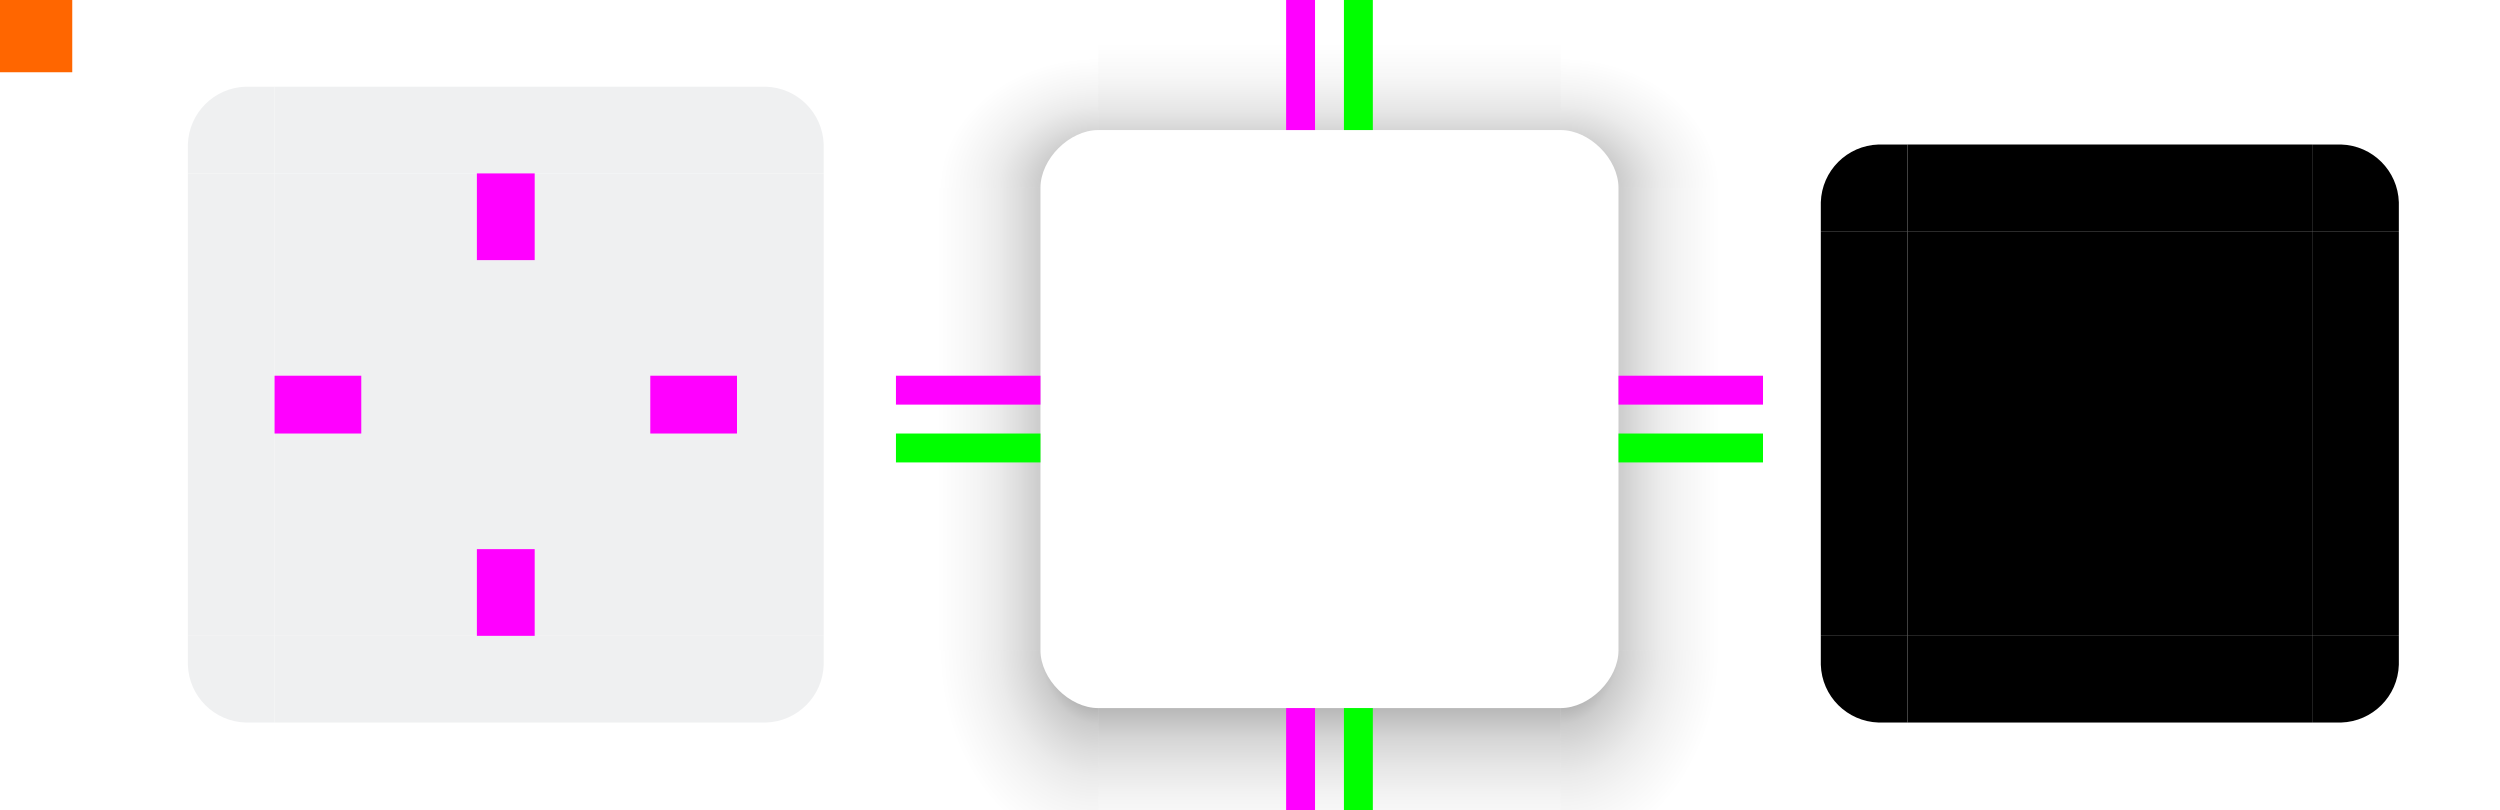
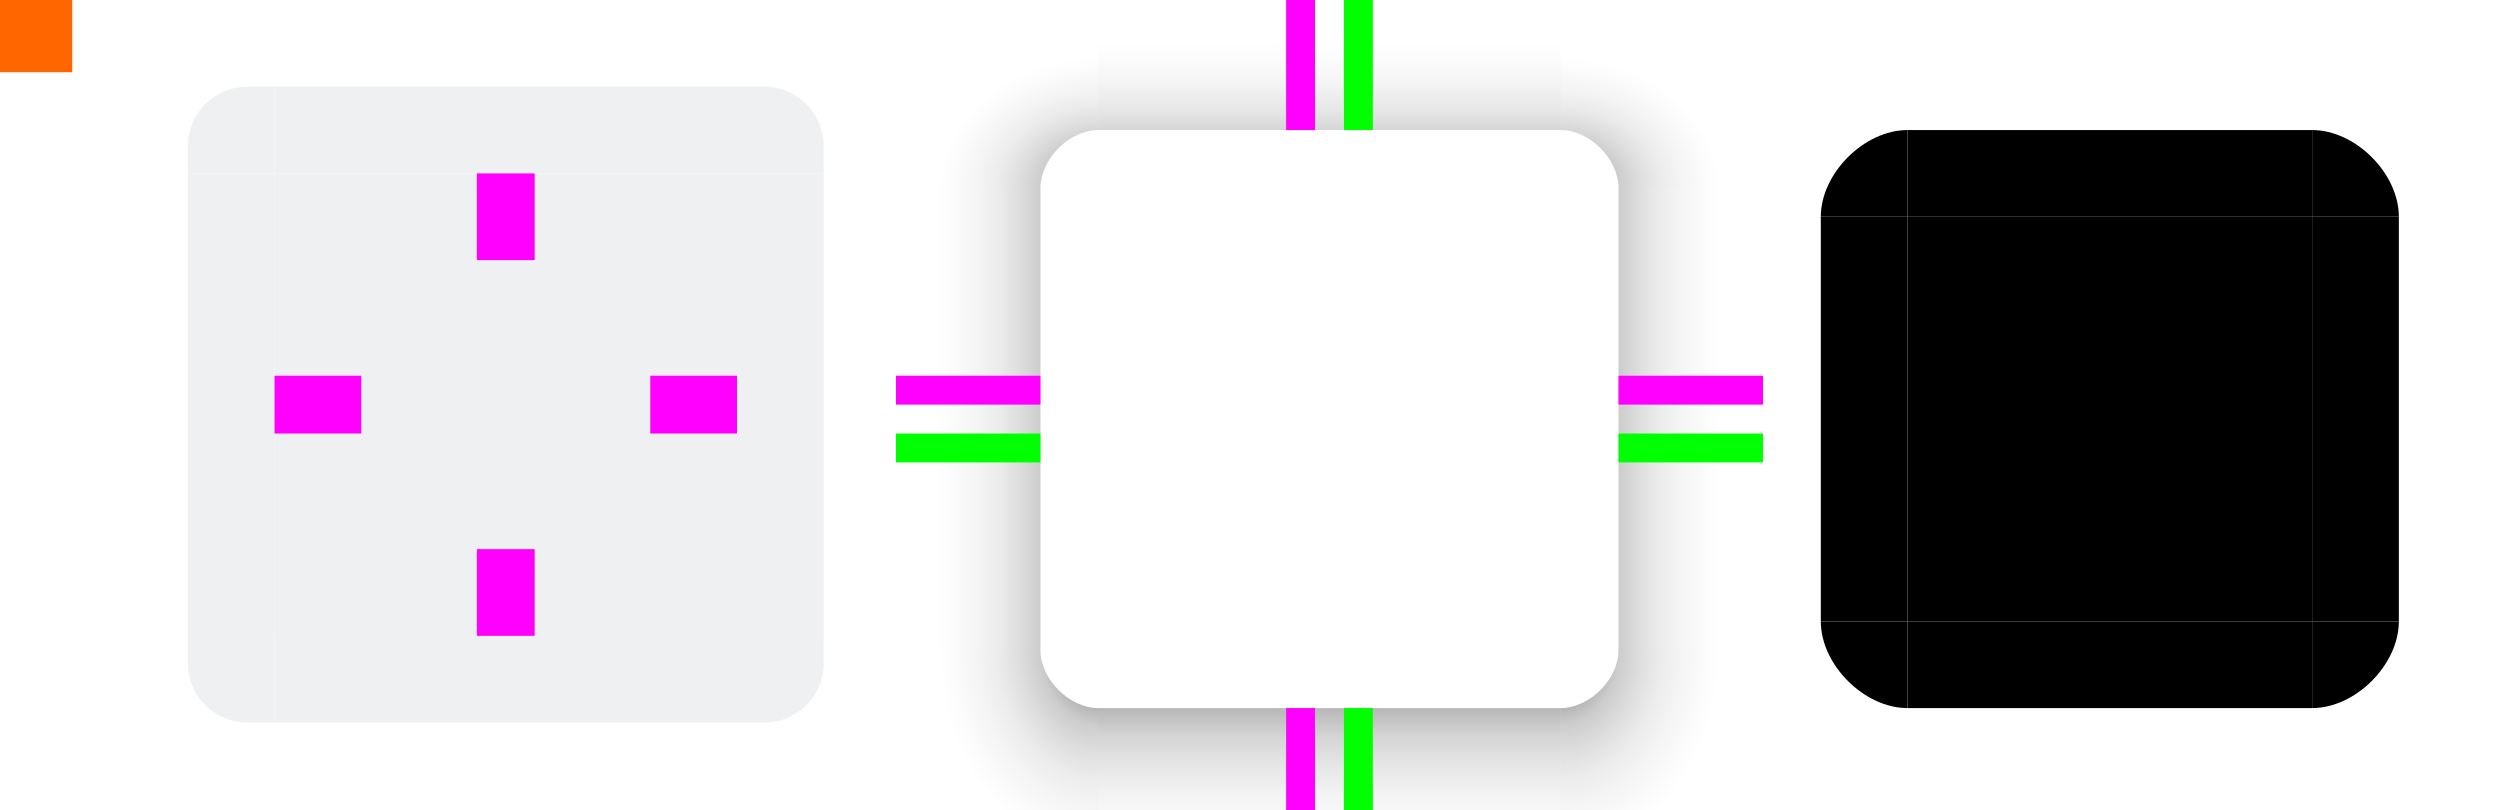
<svg xmlns="http://www.w3.org/2000/svg" xmlns:xlink="http://www.w3.org/1999/xlink" width="173" height="56" viewBox="0 0 173 56" id="svg2" version="1.1">
  <style type="text/css" id="current-color-scheme">
      .ColorScheme-Text {
        color:#31363b;
        stop-color:#31363b;
      }
      .ColorScheme-Background {
        color:#eff0f1;
        stop-color:#eff0f1;
      }
      .ColorScheme-Highlight {
        color:#3daee9;
        stop-color:#3daee9;
      }
      .ColorScheme-ViewText {
        color:#31363b;
        stop-color:#31363b;
      }
      .ColorScheme-ViewBackground {
        color:#fcfcfc;
        stop-color:#fcfcfc;
      }
      .ColorScheme-ViewHover {
        color:#93cee9;
        stop-color:#93cee9;
      }
      .ColorScheme-ViewFocus{
        color:#3daee9;
        stop-color:#3daee9;
      }
      .ColorScheme-ButtonText {
        color:#31363b;
        stop-color:#31363b;
      }
      .ColorScheme-ButtonBackground {
        color:#eff0f1;
        stop-color:#eff0f1;
      }
      .ColorScheme-ButtonHover {
        color:#93cee9;
        stop-color:#93cee9;
      }
      .ColorScheme-ButtonFocus{
        color:#3daee9;
        stop-color:#3daee9;
      }
      </style>
  <defs id="defs4">
    <style type="text/css" id="style22">
      .ColorScheme-Text {
        color:#31363b;
      }
      .ColorScheme-Background {
        color:#eff0f1;
      }
      .ColorScheme-Highlight {
        color:#3daee9;
      }
      .ColorScheme-ViewText {
        color:#31363b;
      }
      .ColorScheme-ViewBackground {
        color:#fcfcfc;
      }
      .ColorScheme-ViewHover {
        color:#93cee9;
      }
      .ColorScheme-ViewFocus{
        color:#3daee9;
      }
      .ColorScheme-ButtonText {
        color:#31363b;
      }
      .ColorScheme-ButtonBackground {
        color:#eff0f1;
      }
      .ColorScheme-ButtonHover {
        color:#93cee9;
      }
      .ColorScheme-ButtonFocus{
        color:#3daee9;
      }
      </style>
    <style id="current-color-scheme-2" type="text/css">
      .ColorScheme-Text {
        color:#7B7C7E;
      }
      .ColorScheme-Background{
        color:#EFF0F1;
      }
      .ColorScheme-Highlight{
        color:#3DAEE6;
      }
      .ColorScheme-ViewText {
        color:#7B7C7E;
      }
      .ColorScheme-ViewBackground{
        color:#FCFCFC;
      }
      .ColorScheme-ViewHover {
        color:#3DAEE6;
      }
      .ColorScheme-ViewFocus{
        color:#1E92FF;
      }
      .ColorScheme-ButtonText {
        color:#7B7C7E;
      }
      .ColorScheme-ButtonBackground{
        color:#EFF0F1;
      }
      .ColorScheme-ButtonHover {
        color:#3DAEE6;
      }
      .ColorScheme-ButtonFocus{
        color:#1E92FF;
      }
</style>
    <linearGradient id="linearGradient3828-0">
      <stop id="stop3830-7" offset="0" style="stop-color:#232629;stop-opacity:0.239" />
      <stop style="stop-color:#1a1c1e;stop-opacity:0.239" offset="0.33" id="stop3836-9" />
      <stop style="stop-color:#111314;stop-opacity:0.098" offset="0.66" id="stop3832-0" />
      <stop id="stop3834-0" offset="1" style="stop-color:#000000;stop-opacity:0;" />
    </linearGradient>
    <linearGradient id="linearGradient3809-3">
      <stop id="stop3811-1" offset="0" style="stop-color:#232629;stop-opacity:0.239;" />
      <stop style="stop-color:#111314;stop-opacity:0.098;" offset="0.5" id="stop3817-3" />
      <stop id="stop3815-2" offset="1" style="stop-color:#000000;stop-opacity:0;" />
    </linearGradient>
    <linearGradient xlink:href="#linearGradient2457" id="linearGradient2429" gradientUnits="userSpaceOnUse" gradientTransform="matrix(4.31943,0,0,3.455571,787.6488,-766.2861)" x1="27.715" y1="195.13" x2="29.104" y2="195.13" />
    <linearGradient id="linearGradient2457">
      <stop style="stop-color:#000000;stop-opacity:0" offset="0" id="stop2445" />
      <stop style="stop-color:#000000;stop-opacity:0.016" offset="0.2" id="stop2447" />
      <stop style="stop-color:#000000;stop-opacity:0.035" offset="0.4" id="stop2449" />
      <stop style="stop-color:#000000;stop-opacity:0.067" offset="0.6" id="stop2451" />
      <stop style="stop-color:#000000;stop-opacity:0.102" offset="0.8" id="stop2453" />
      <stop style="stop-color:#000000;stop-opacity:0.161" offset="1" id="stop2455" />
    </linearGradient>
    <linearGradient xlink:href="#linearGradient2597" id="linearGradient2477" gradientUnits="userSpaceOnUse" gradientTransform="matrix(7.559086,0,0,3.455568,-1173.363,-582.2857)" x1="27.781" y1="194.998" x2="29.104" y2="194.998" />
    <linearGradient id="linearGradient2597">
      <stop style="stop-color:#000000;stop-opacity:0" offset="0" id="stop2585" />
      <stop style="stop-color:#000000;stop-opacity:0.016" offset="0.2" id="stop2587" />
      <stop style="stop-color:#000000;stop-opacity:0.047" offset="0.4" id="stop2589" />
      <stop style="stop-color:#000000;stop-opacity:0.098" offset="0.6" id="stop2591" />
      <stop style="stop-color:#000000;stop-opacity:0.165" offset="0.8" id="stop2593" />
      <stop style="stop-color:#000000;stop-opacity:0.282" offset="1" id="stop2595" />
    </linearGradient>
    <linearGradient xlink:href="#linearGradient2407" id="linearGradient2425" gradientUnits="userSpaceOnUse" gradientTransform="matrix(5.399308,0,0,3.455566,-269.1425,-1607.648)" x1="27.808" y1="195.13" x2="29.104" y2="195.13" />
    <linearGradient id="linearGradient2407">
      <stop style="stop-color:#000000;stop-opacity:0" offset="0" id="stop2403" />
      <stop style="stop-color:#000000;stop-opacity:0.02" offset="0.2" id="stop2417" />
      <stop style="stop-color:#000000;stop-opacity:0.043" offset="0.4" id="stop2415" />
      <stop style="stop-color:#000000;stop-opacity:0.078" offset="0.6" id="stop2413" />
      <stop style="stop-color:#000000;stop-opacity:0.133" offset="0.8" id="stop2411" />
      <stop style="stop-color:#000000;stop-opacity:0.2" offset="1" id="stop2405" />
    </linearGradient>
    <linearGradient xlink:href="#linearGradient2407" id="linearGradient2409" x1="27.781" y1="194.998" x2="29.104" y2="194.998" gradientUnits="userSpaceOnUse" gradientTransform="matrix(5.399332,0,0,3.455558,-85.14303,259.0784)" />
    <radialGradient xlink:href="#linearGradient2559" id="radialGradient2563" gradientUnits="userSpaceOnUse" gradientTransform="matrix(1.415953e-7,10.58267,-8.314997,4.9244435e-6,1702.127,626.4281)" cx="30.515" cy="191.717" fx="30.515" fy="191.717" r="1.323" />
    <linearGradient id="linearGradient2559">
      <stop style="stop-color:#000000;stop-opacity:0.604" offset="0" id="stop2545" />
      <stop style="stop-color:#000000;stop-opacity:0.2" offset="0.365" id="stop2547" />
      <stop style="stop-color:#000000;stop-opacity:0.133" offset="0.496" id="stop2549" />
      <stop style="stop-color:#000000;stop-opacity:0.078" offset="0.626" id="stop2551" />
      <stop style="stop-color:#000000;stop-opacity:0.043" offset="0.76" id="stop2553" />
      <stop style="stop-color:#000000;stop-opacity:0.02" offset="0.88" id="stop2555" />
      <stop style="stop-color:#000000;stop-opacity:0;" offset="1" id="stop2557" />
    </linearGradient>
    <radialGradient xlink:href="#linearGradient2559" id="radialGradient1237" gradientUnits="userSpaceOnUse" gradientTransform="matrix(-1.415953e-7,10.58267,8.314997,4.9244435e-6,-1518.127,626.4282)" cx="30.515" cy="191.717" fx="30.515" fy="191.717" r="1.323" />
    <radialGradient xlink:href="#linearGradient2559" id="radialGradient1241" gradientUnits="userSpaceOnUse" gradientTransform="matrix(-3.0136119e-5,-6.803094,8.314997,-3.9925258e-5,-1518.126,1124.968)" cx="30.515" cy="191.717" fx="30.515" fy="191.717" r="1.323" />
    <radialGradient xlink:href="#linearGradient2559" id="radialGradient1301" gradientUnits="userSpaceOnUse" gradientTransform="matrix(3.0136119e-5,-6.803094,-8.314997,-3.9925258e-5,1702.126,1124.968)" cx="30.515" cy="191.717" fx="30.515" fy="191.717" r="1.323" />
  </defs>
  <g id="layer1" transform="translate(0,-904.3622)">
    <rect style="opacity:1;fill:#ff6600;fill-opacity:1;stroke:none" id="hint-tile-center" width="5" height="5" x="0" y="904.362" />
    <g id="top">
      <rect y="-51" x="-916.362" height="32" width="6" id="rect4152" style="opacity:1;fill:currentColor;fill-opacity:1;stroke:none" transform="matrix(0,-1,-1,0,0,0)" class="ColorScheme-Background" />
    </g>
    <g id="bottom">
      <rect transform="matrix(0,1,-1,0,0,0)" style="opacity:1;fill:currentColor;fill-opacity:1;stroke:none" id="rect4148" width="6" height="32" x="948.362" y="-51" class="ColorScheme-Background" />
    </g>
    <g id="left">
      <rect transform="scale(-1,1)" style="opacity:1;fill:currentColor;fill-opacity:1;stroke:none" id="rect4144" width="6" height="32" x="-19" y="916.362" class="ColorScheme-Background" />
    </g>
    <g id="right">
      <rect y="916.362" x="51" height="32" width="6" id="rect4140" style="opacity:1;fill:currentColor;fill-opacity:1;stroke:none" class="ColorScheme-Background" />
    </g>
    <g id="center">
      <rect y="916.362" x="19" height="32" width="32" id="rect4401" style="opacity:1;fill:none;fill-opacity:1;stroke:none" />
      <rect style="opacity:1;fill:currentColor;fill-opacity:1;stroke:none" id="rect4138" width="32" height="32" x="19" y="916.362" class="ColorScheme-Background" />
    </g>
    <rect style="fill:#ff00ff;fill-opacity:1;stroke:none" id="hint-top-margin" width="4" height="6" x="33" y="916.362" />
    <rect y="942.362" x="33" height="6" width="4" id="hint-bottom-margin" style="fill:#ff00ff;fill-opacity:1;stroke:none" />
    <rect y="-51" x="930.362" height="6" width="4" id="hint-right-margin" style="fill:#ff00ff;fill-opacity:1;stroke:none" transform="matrix(0,1,-1,0,0,0)" />
    <rect style="fill:#ff00ff;fill-opacity:1;stroke:none" id="hint-left-margin" width="4" height="6" x="930.362" y="-25" transform="matrix(0,1,-1,0,0,0)" />
    <rect style="fill:#00ff00;fill-opacity:1;stroke:none" id="hint-top-inset" width="4" height="0" x="33" y="904.362" />
    <rect y="954.362" x="33" height="0" width="4" id="hint-bottom-inset" style="fill:#00ff00;fill-opacity:1;stroke:none" />
    <rect style="fill:#00ff00;fill-opacity:1;stroke:none" id="hint-left-inset" width="4" height="0" x="930.362" y="-13" transform="matrix(0,1,-1,0,0,0)" />
    <text id="text4270" y="134.595" x="195.142" style="font-style:normal;font-variant:normal;font-weight:bold;font-stretch:normal;font-size:14px;line-height:125%;font-family:'Gill Sans';text-align:justify;writing-mode:lr-tb;text-anchor:start;fill:#000000;fill-opacity:1;stroke:none" xml:space="preserve" />
    <g style="opacity:0.979" transform="matrix(-0.75,0,0,0.75,130.3076,670.8414)" id="g3041" />
-     <rect y="914.362" x="132" height="6" width="28" style="opacity:1;fill:#000000;fill-opacity:1;stroke:none;stroke-width:0.928;stroke-linecap:round;stroke-linejoin:round;stroke-miterlimit:4;stroke-dasharray:none;stroke-dashoffset:0;stroke-opacity:1;paint-order:normal" id="mask-top" />
-     <rect y="920.362" x="132" height="28" width="28" style="opacity:1;fill:#000000;fill-opacity:1;stroke:none;stroke-width:2.005;stroke-linecap:round;stroke-linejoin:round;stroke-miterlimit:4;stroke-dasharray:none;stroke-dashoffset:0;stroke-opacity:1;paint-order:normal" id="mask-center" />
-     <rect transform="scale(1,-1)" y="-954.362" x="132" height="6" width="28" style="opacity:1;fill:#000000;fill-opacity:1;stroke:none;stroke-width:0.928;stroke-linecap:round;stroke-linejoin:round;stroke-miterlimit:4;stroke-dasharray:none;stroke-dashoffset:0;stroke-opacity:1;paint-order:normal" id="mask-bottom" />
-     <rect transform="rotate(90)" y="-132" x="920.362" height="6" width="28" style="opacity:1;fill:#000000;fill-opacity:1;stroke:none;stroke-width:0.928;stroke-linecap:round;stroke-linejoin:round;stroke-miterlimit:4;stroke-dasharray:none;stroke-dashoffset:0;stroke-opacity:1;paint-order:normal" id="mask-left" />
-     <rect transform="rotate(90)" y="-166" x="920.362" height="6" width="28" style="opacity:1;fill:#000000;fill-opacity:1;stroke:none;stroke-width:0.928;stroke-linecap:round;stroke-linejoin:round;stroke-miterlimit:4;stroke-dasharray:none;stroke-dashoffset:0;stroke-opacity:1;paint-order:normal" id="mask-right" />
    <path class="ColorScheme-Background" style="opacity:1;fill:currentColor;stroke-width:2" d="m 17,910.362 c -2.183,0.067 -3.933,1.817 -4,4 v 2 h 6 v -6 z" id="topleft" />
    <path id="topright" d="m 57,914.362 c -0.067,-2.183 -1.817,-3.933 -4,-4 h -2 v 6 h 6 z" style="opacity:1;fill:currentColor;stroke-width:2" class="ColorScheme-Background" />
    <path class="ColorScheme-Background" style="opacity:1;fill:currentColor;stroke-width:2" d="m 53,954.362 c 2.183,-0.067 3.933,-1.817 4,-4 v -2 h -6 v 6 z" id="bottomright" />
    <path id="bottomleft" d="m 13,950.362 c 0.067,2.183 1.817,3.933 4,4 h 2 v -6 h -6 z" style="opacity:1;fill:currentColor;stroke-width:2" class="ColorScheme-Background" />
-     <path style="opacity:1;fill:#000000;fill-opacity:1;stroke-width:2" d="m 126,950.362 c 0.067,2.183 1.817,3.933 4,4 h 2 v -6 h -6 z" id="mask-bottomleft" />
-     <path id="mask-bottomright" d="m 162,954.362 c 2.183,-0.067 3.933,-1.817 4,-4 v -2 h -6 v 6 z" style="opacity:1;fill:#000000;fill-opacity:1;stroke-width:2" />
-     <path style="opacity:1;fill:#000000;fill-opacity:1;stroke-width:2" d="m 166,918.362 c -0.067,-2.183 -1.817,-3.933 -4,-4 h -2 v 6 h 6 z" id="mask-topright" />
-     <path id="mask-topleft" d="m 130,914.362 c -2.183,0.067 -3.933,1.817 -4,4 v 2 h 6 v -6 z" style="opacity:1;fill:#000000;fill-opacity:1;stroke-width:2" />
    <g id="g2554" transform="translate(0,2.1382812e-5)">
      <g id="shadow-center" transform="translate(56.93931,1)">
        <rect style="opacity:1;fill:none;fill-opacity:1;stroke:none" id="rect4908" width="32" height="32" x="19" y="916.362" />
        <rect y="916.362" x="19" height="32" width="32" id="rect4910" style="opacity:1;fill:none;fill-opacity:1;stroke:none" />
      </g>
      <rect style="fill:url(#linearGradient2429);fill-opacity:1;stroke-width:1.024;stroke-linecap:round;stroke-linejoin:bevel" id="shadow-top" width="10" height="32" x="903.362" y="-108" ry="0" transform="rotate(90)" />
      <rect y="903.362" x="89" height="10" width="2" id="shadow-hint-top-margin" style="fill:#ff00ff;fill-opacity:1;stroke:none;stroke-width:0.823" />
      <rect style="fill:url(#linearGradient2477);fill-opacity:1;stroke-width:1.354;stroke-linecap:round;stroke-linejoin:bevel" id="shadow-bottom" width="10" height="32" x="-963.362" y="76" ry="0" transform="rotate(-90)" />
      <rect style="fill:#ff00ff;fill-opacity:1;stroke:none;stroke-width:0.816" id="shadow-hint-bottom-margin" width="2" height="10" x="89" y="953.362" />
      <rect style="fill:url(#linearGradient2425);fill-opacity:1;stroke-width:1.145;stroke-linecap:round;stroke-linejoin:bevel" id="shadow-right" width="10" height="32" x="-122" y="-949.362" ry="0" transform="scale(-1)" />
      <rect transform="rotate(90)" style="fill:#ff00ff;fill-opacity:1;stroke:none;stroke-width:0.816" id="shadow-hint-right-margin" width="2" height="10" x="930.362" y="-122" />
      <rect style="fill:url(#linearGradient2409);fill-opacity:1;stroke-width:1.145;stroke-linecap:round;stroke-linejoin:bevel" id="shadow-left" width="10" height="32" x="62" y="917.362" ry="0" />
      <rect transform="rotate(90)" y="-72" x="930.362" height="10" width="2" id="shadow-hint-left-margin" style="fill:#ff00ff;fill-opacity:1;stroke:none;stroke-width:0.816" />
      <rect y="903.362" x="93" height="10" width="2" id="shadow-hint-top-inset" style="fill:#00ff00;fill-opacity:1;stroke:none;stroke-width:0.816" />
      <rect style="fill:#00ff00;fill-opacity:1;stroke:none;stroke-width:0.816" id="shadow-hint-bottom-inset" width="2" height="10" x="93" y="953.362" />
      <rect transform="rotate(90)" style="fill:#00ff00;fill-opacity:1;stroke:none;stroke-width:0.817" id="shadow-hint-right-inset" width="2" height="10" x="934.362" y="-122" />
      <rect transform="rotate(90)" y="-72" x="934.362" height="10" width="2" id="shadow-hint-left-inset" style="fill:#00ff00;fill-opacity:1;stroke:none;stroke-width:0.817" />
      <path style="fill:url(#radialGradient2563);fill-opacity:1;stroke:none;stroke-width:1.25px;stroke-linecap:butt;stroke-linejoin:miter;stroke-opacity:1" d="m 112,949.362 c 0,2 -2,4 -4,4 v 10 c 6.89,0 14,-7.147 14,-14 z" id="shadow-bottomright" />
      <path style="fill:url(#radialGradient1237);fill-opacity:1;stroke:none;stroke-width:1.25px;stroke-linecap:butt;stroke-linejoin:miter;stroke-opacity:1" d="m 72,949.362 c 0,2 2,4 4,4 v 10 c -6.89,0 -14,-7.147 -14,-14 z" id="shadow-bottomleft" />
      <path style="fill:url(#radialGradient1241);fill-opacity:1;stroke:none;stroke-width:1.25px;stroke-linecap:butt;stroke-linejoin:miter;stroke-opacity:1" d="m 72,917.362 c 0,-2 2,-4 4,-4 v -10 c -6.89,0 -14,7.147 -14,14 z" id="shadow-topleft" />
      <path style="fill:url(#radialGradient1301);fill-opacity:1;stroke:none;stroke-width:1.25px;stroke-linecap:butt;stroke-linejoin:miter;stroke-opacity:1" d="m 112,917.362 c 0,-2 -2,-4 -4,-4 V 903.362 c 6.89,0 14,7.147 14,14 z" id="shadow-topright" />
      <rect y="-63" x="930.362" height="1e-06" width="4" id="hint-right-inset" style="fill:#00ff00;fill-opacity:1;stroke:none" transform="rotate(90)" />
      <rect y="-60" x="931.362" height="1e-06" width="4" id="hint-right-inset-3" style="fill:#00ff00;fill-opacity:1;stroke:none" transform="rotate(90)" />
    </g>
+     <rect y="913.362" x="132" height="6" width="28" style="fill:#000000;fill-opacity:1;stroke:none;stroke-width:0.928;stroke-linecap:round;stroke-linejoin:round;stroke-miterlimit:4;stroke-dasharray:none;stroke-dashoffset:0;stroke-opacity:1;paint-order:normal" id="mask-top" />
+     <rect y="919.362" x="132" height="28" width="28" style="fill:#000000;fill-opacity:1;stroke:none;stroke-width:2.005;stroke-linecap:round;stroke-linejoin:round;stroke-miterlimit:4;stroke-dasharray:none;stroke-dashoffset:0;stroke-opacity:1;paint-order:normal" id="mask-center" />
+     <rect transform="scale(1,-1)" y="-953.362" x="132" height="6" width="28" style="fill:#000000;fill-opacity:1;stroke:none;stroke-width:0.928;stroke-linecap:round;stroke-linejoin:round;stroke-miterlimit:4;stroke-dasharray:none;stroke-dashoffset:0;stroke-opacity:1;paint-order:normal" id="mask-bottom" />
+     <rect transform="rotate(90)" y="-132" x="919.362" height="6" width="28" style="fill:#000000;fill-opacity:1;stroke:none;stroke-width:0.928;stroke-linecap:round;stroke-linejoin:round;stroke-miterlimit:4;stroke-dasharray:none;stroke-dashoffset:0;stroke-opacity:1;paint-order:normal" id="mask-left" />
+     <rect transform="rotate(90)" y="-166" x="919.362" height="6" width="28" style="fill:#000000;fill-opacity:1;stroke:none;stroke-width:0.928;stroke-linecap:round;stroke-linejoin:round;stroke-miterlimit:4;stroke-dasharray:none;stroke-dashoffset:0;stroke-opacity:1;paint-order:normal" id="mask-right" />
+     <path style="fill:#000000;fill-opacity:1;stroke-width:2" d="m 132,953.362 v -6 h -6 c 0,3 3,6 6,6 z" id="mask-bottomleft" />
+     <path id="mask-bottomright" d="m 166,947.362 h -6 v 6 c 3,4e-5 6,-3 6,-6 z" style="fill:#000000;fill-opacity:1;stroke-width:2" />
+     <path style="fill:#000000;fill-opacity:1;stroke-width:2" d="m 160,913.362 v 6 h 6 c 0,-3 -3,-6 -6,-6 z" id="mask-topright" />
+     <path id="mask-topleft" d="m 126,919.362 h 6 v -6 c -3,4e-5 -6,3 -6,6 z" style="fill:#000000;fill-opacity:1;stroke-width:2" />
  </g>
</svg>
